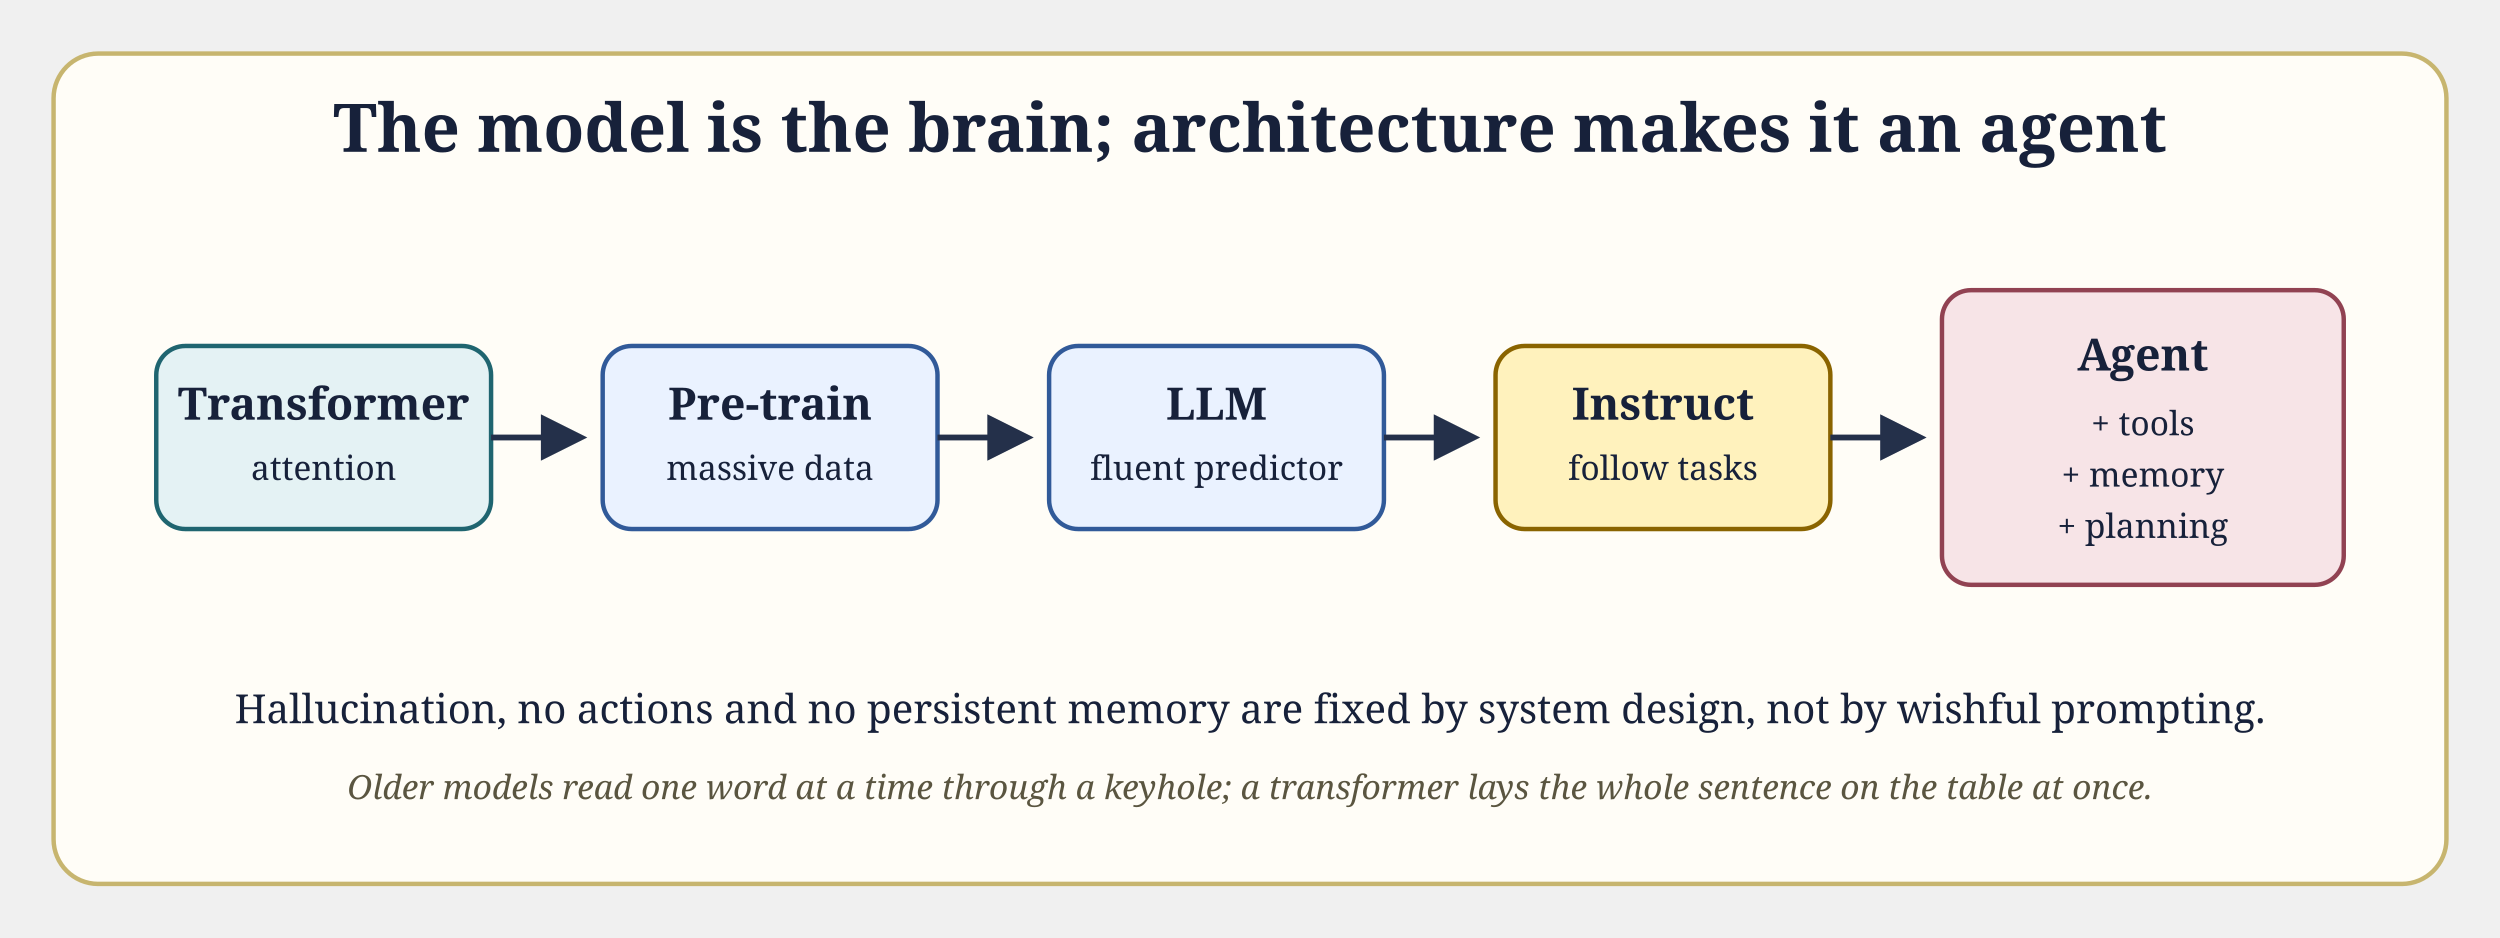
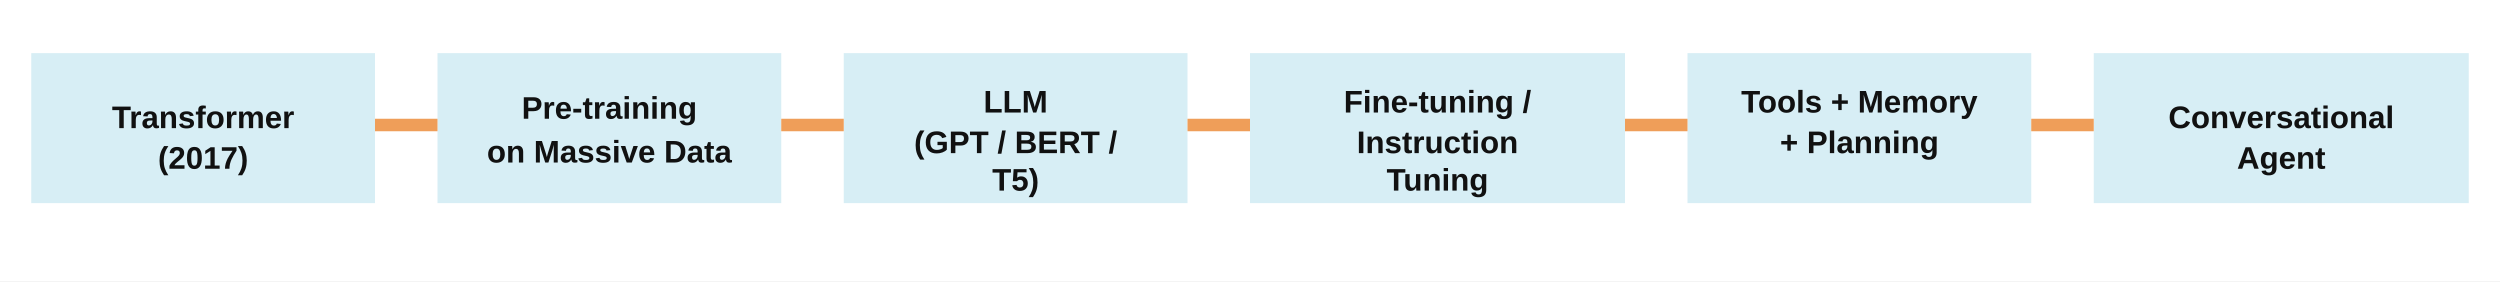
- <svg xmlns="http://www.w3.org/2000/svg" viewBox="0 0 1120 420" role="img" aria-labelledby="title desc">
-   <defs>
-     <marker id="llmtoagent_a" viewBox="0 0 10 10" refX="8.5" refY="5" markerWidth="8" markerHeight="8" orient="auto">
-       <path d="M0 0L10 5L0 10z" fill="#24304a" />
-     </marker>
-   </defs>
-   <rect x="24" y="24" width="1072" height="372" rx="20" fill="#fffdf7" stroke="#c7b56f" stroke-width="2" />
-   <text x="560" y="68" text-anchor="middle" font-family="Georgia,serif" font-size="30" font-weight="700" fill="#17213a">The model is the brain; architecture makes it an agent</text>
-   <g font-family="Georgia,serif" fill="#17213a">
-     <rect x="70" y="155" width="150" height="82" rx="13" fill="#e4f2f4" stroke="#1f6570" stroke-width="2" />
-     <text x="145" y="188" text-anchor="middle" font-size="20" font-weight="700">Transformer</text>
-     <text x="145" y="215" text-anchor="middle" font-size="15">attention</text>
-     <rect x="270" y="155" width="150" height="82" rx="13" fill="#eaf2ff" stroke="#315a99" stroke-width="2" />
-     <text x="345" y="188" text-anchor="middle" font-size="20" font-weight="700">Pre-train</text>
-     <text x="345" y="215" text-anchor="middle" font-size="15">massive data</text>
-     <rect x="470" y="155" width="150" height="82" rx="13" fill="#eaf2ff" stroke="#315a99" stroke-width="2" />
-     <text x="545" y="188" text-anchor="middle" font-size="20" font-weight="700">LLM</text>
-     <text x="545" y="215" text-anchor="middle" font-size="15">fluent predictor</text>
-     <rect x="670" y="155" width="150" height="82" rx="13" fill="#fff2bd" stroke="#8a6400" stroke-width="2" />
-     <text x="745" y="188" text-anchor="middle" font-size="20" font-weight="700">Instruct</text>
-     <text x="745" y="215" text-anchor="middle" font-size="15">follow tasks</text>
-     <rect x="870" y="130" width="180" height="132" rx="13" fill="#f7e4e7" stroke="#914252" stroke-width="2" />
-     <text x="960" y="166" text-anchor="middle" font-size="20" font-weight="700">Agent</text>
-     <text x="960" y="195" text-anchor="middle" font-size="15">+ tools</text>
-     <text x="960" y="218" text-anchor="middle" font-size="15">+ memory</text>
-     <text x="960" y="241" text-anchor="middle" font-size="15">+ planning</text>
-     <text x="560" y="324" text-anchor="middle" font-size="18">Hallucination, no actions and no persistent memory are fixed by system design, not by wishful prompting.</text>
-     <text x="560" y="358" text-anchor="middle" font-size="15" font-style="italic" fill="#5a5540">Older models read one word at a time through a keyhole; a transformer lays the whole sentence on the table at once.</text>
+ <svg xmlns="http://www.w3.org/2000/svg" viewBox="0 0 1600 180" role="img" aria-labelledby="title desc">
+   <rect x="0" y="0" width="1600" height="180" fill="#ffffff" />
+   <g font-family="Arial, Helvetica, sans-serif" fill="#111111">
+     <rect x="20" y="34" width="220" height="96" fill="#d7eef5" />
+     <text x="130" y="82" text-anchor="middle" font-size="20" font-weight="700">Transformer</text>
+     <text x="130" y="108" text-anchor="middle" font-size="20" font-weight="700">(2017)</text>
+     <rect x="280" y="34" width="220" height="96" fill="#d7eef5" />
+     <text x="390" y="76" text-anchor="middle" font-size="20" font-weight="700">Pre-training</text>
+     <text x="390" y="104" text-anchor="middle" font-size="20" font-weight="700">on Massive Data</text>
+     <rect x="540" y="34" width="220" height="96" fill="#d7eef5" />
+     <text x="650" y="72" text-anchor="middle" font-size="20" font-weight="700">LLM</text>
+     <text x="650" y="98" text-anchor="middle" font-size="20" font-weight="700">(GPT / BERT /</text>
+     <text x="650" y="122" text-anchor="middle" font-size="20" font-weight="700">T5)</text>
+     <rect x="800" y="34" width="240" height="96" fill="#d7eef5" />
+     <text x="920" y="72" text-anchor="middle" font-size="20" font-weight="700">Fine-tuning /</text>
+     <text x="920" y="98" text-anchor="middle" font-size="20" font-weight="700">Instruction</text>
+     <text x="920" y="122" text-anchor="middle" font-size="20" font-weight="700">Tuning</text>
+     <rect x="1080" y="34" width="220" height="96" fill="#d7eef5" />
+     <text x="1190" y="72" text-anchor="middle" font-size="20" font-weight="700">Tools + Memory</text>
+     <text x="1190" y="98" text-anchor="middle" font-size="20" font-weight="700">+ Planning</text>
+     <rect x="1340" y="34" width="240" height="96" fill="#d7eef5" />
+     <text x="1460" y="82" text-anchor="middle" font-size="20" font-weight="700">Conversational</text>
+     <text x="1460" y="108" text-anchor="middle" font-size="20" font-weight="700">Agent</text>
  </g>
-   <g stroke="#24304a" stroke-width="2.6" fill="none" marker-end="url(#llmtoagent_a)">
-     <line x1="220" y1="196" x2="260" y2="196" />
-     <line x1="420" y1="196" x2="460" y2="196" />
-     <line x1="620" y1="196" x2="660" y2="196" />
-     <line x1="820" y1="196" x2="860" y2="196" />
+   <g fill="#ef9e59">
+     <rect x="240" y="76" width="40" height="8" />
+     <rect x="500" y="76" width="40" height="8" />
+     <rect x="760" y="76" width="40" height="8" />
+     <rect x="1040" y="76" width="40" height="8" />
+     <rect x="1300" y="76" width="40" height="8" />
  </g>
</svg>
